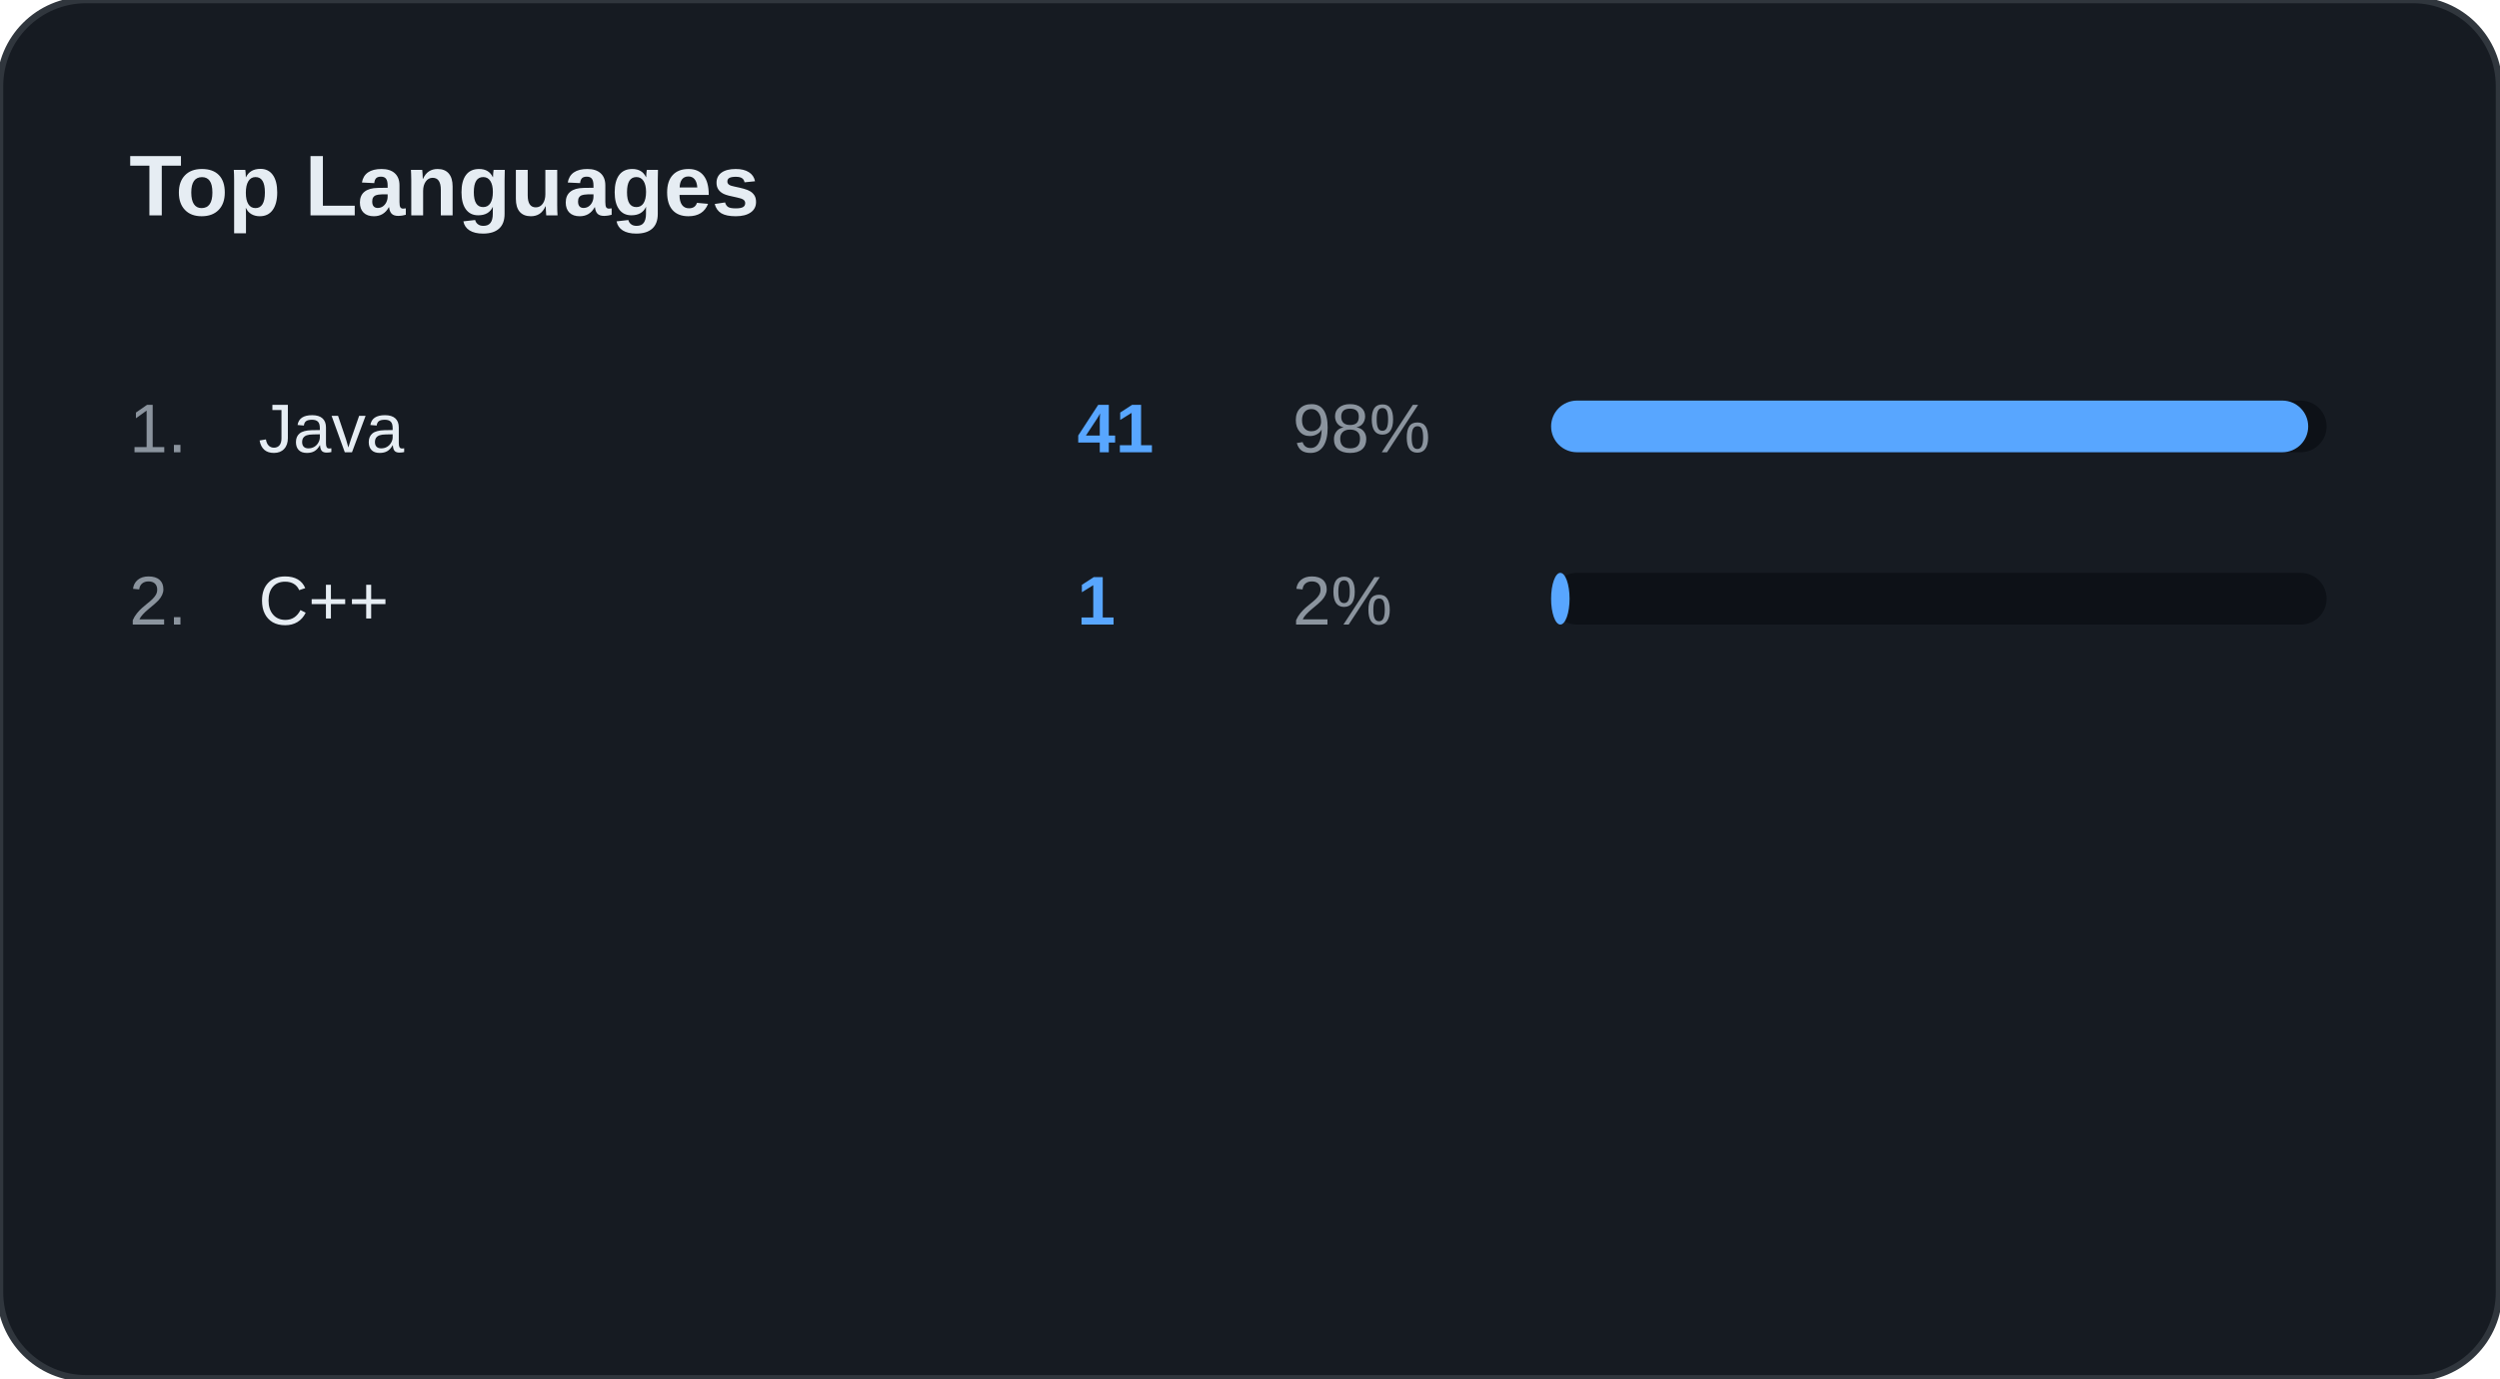
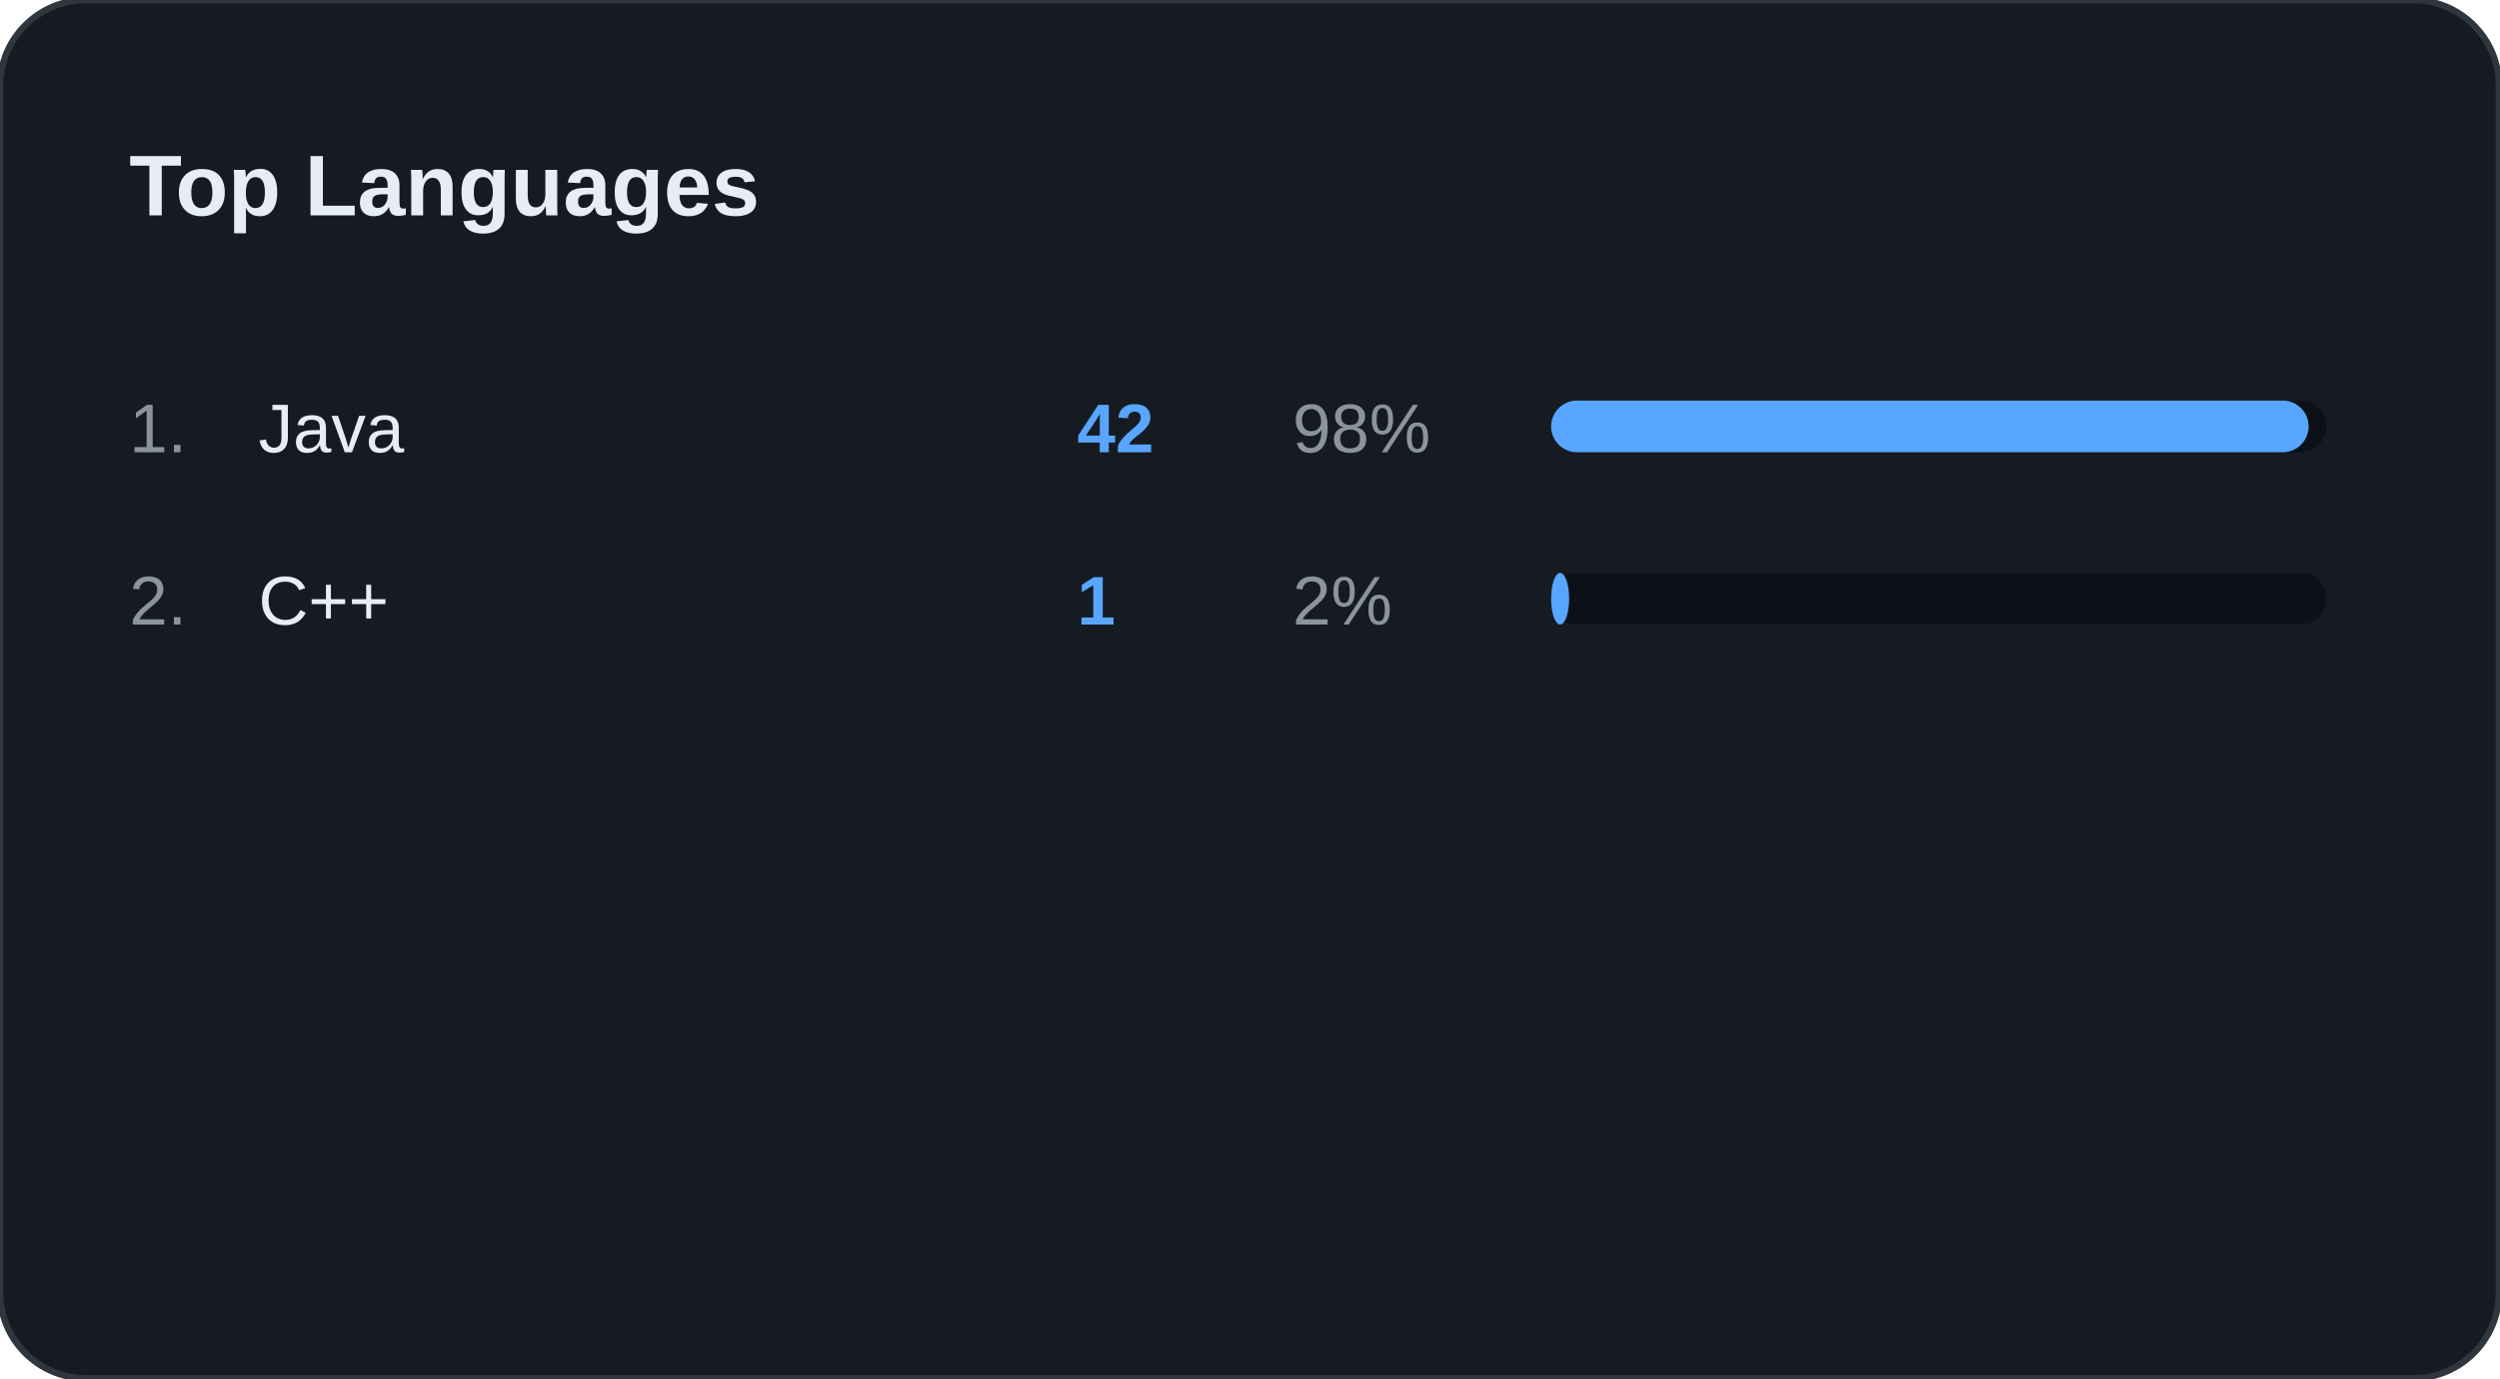
<svg xmlns="http://www.w3.org/2000/svg" width="100%" viewBox="0 0 580 320" preserveAspectRatio="xMidYMid meet">
  <rect width="580" height="320" rx="20" fill="#161B22" stroke="#30363D" stroke-width="1.5" />
  <text x="30" y="50" font-family="Segoe UI, Arial, sans-serif" font-size="20" font-weight="bold" fill="#E6EDF3">Top Languages</text>
  <text x="30" y="105" font-family="Segoe UI, Arial, sans-serif" font-size="16" fill="#8B949E">1.</text>
  <text x="60" y="105" font-family="Segoe UI, Arial, sans-serif" font-size="16" fill="#E6EDF3">Java</text>
-   <text x="250" y="105" font-family="Segoe UI, Arial, sans-serif" font-size="16" font-weight="bold" fill="#58A6FF">41</text>
+   <text x="250" y="105" font-family="Segoe UI, Arial, sans-serif" font-size="16" font-weight="bold" fill="#58A6FF">42</text>
  <text x="300" y="105" font-family="Segoe UI, Arial, sans-serif" font-size="16" fill="#8B949E">98%</text>
  <rect x="360" y="93" width="180" height="12" rx="6" fill="#0D1117" />
-   <rect x="360" y="93" width="175.714" height="12" rx="6" fill="#58A6FF" />
+   <rect x="360" y="93" width="175.814" height="12" rx="6" fill="#58A6FF" />
  <text x="30" y="145" font-family="Segoe UI, Arial, sans-serif" font-size="16" fill="#8B949E">2.</text>
  <text x="60" y="145" font-family="Segoe UI, Arial, sans-serif" font-size="16" fill="#E6EDF3">C++</text>
  <text x="250" y="145" font-family="Segoe UI, Arial, sans-serif" font-size="16" font-weight="bold" fill="#58A6FF">1</text>
  <text x="300" y="145" font-family="Segoe UI, Arial, sans-serif" font-size="16" fill="#8B949E">2%</text>
  <rect x="360" y="133" width="180" height="12" rx="6" fill="#0D1117" />
-   <rect x="360" y="133" width="4.286" height="12" rx="6" fill="#58A6FF" />
+   <rect x="360" y="133" width="4.186" height="12" rx="6" fill="#58A6FF" />
</svg>
